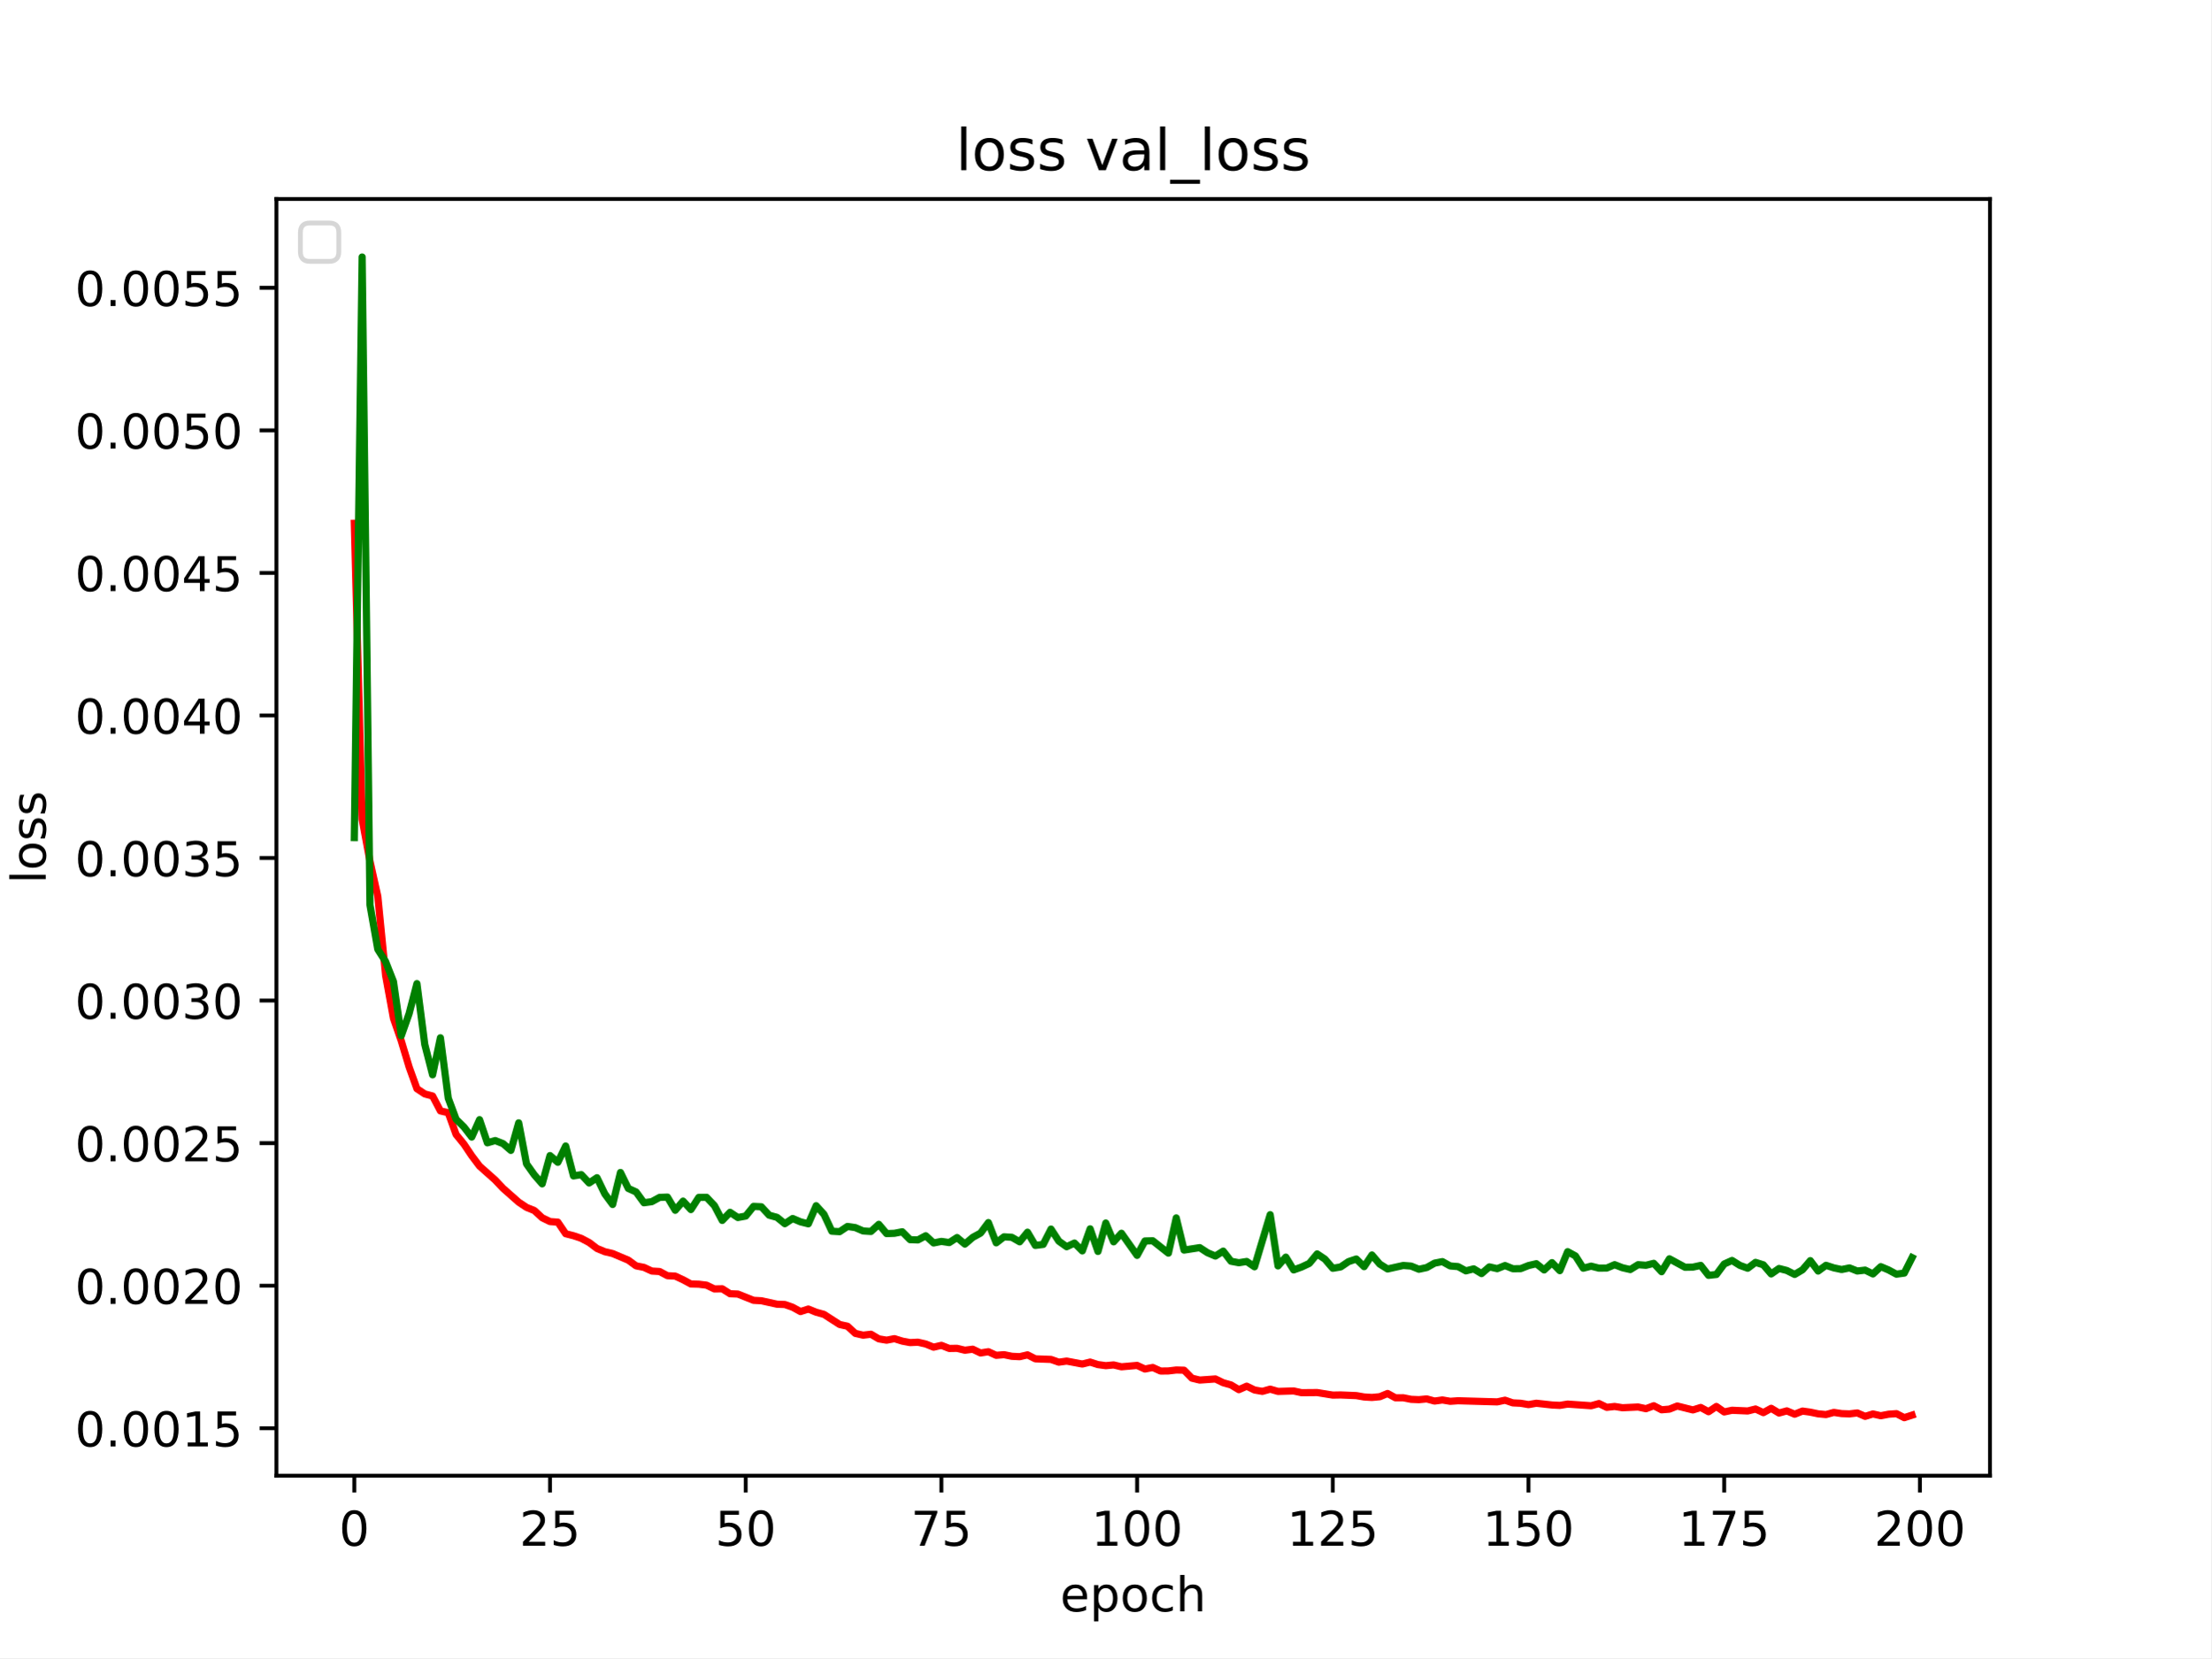
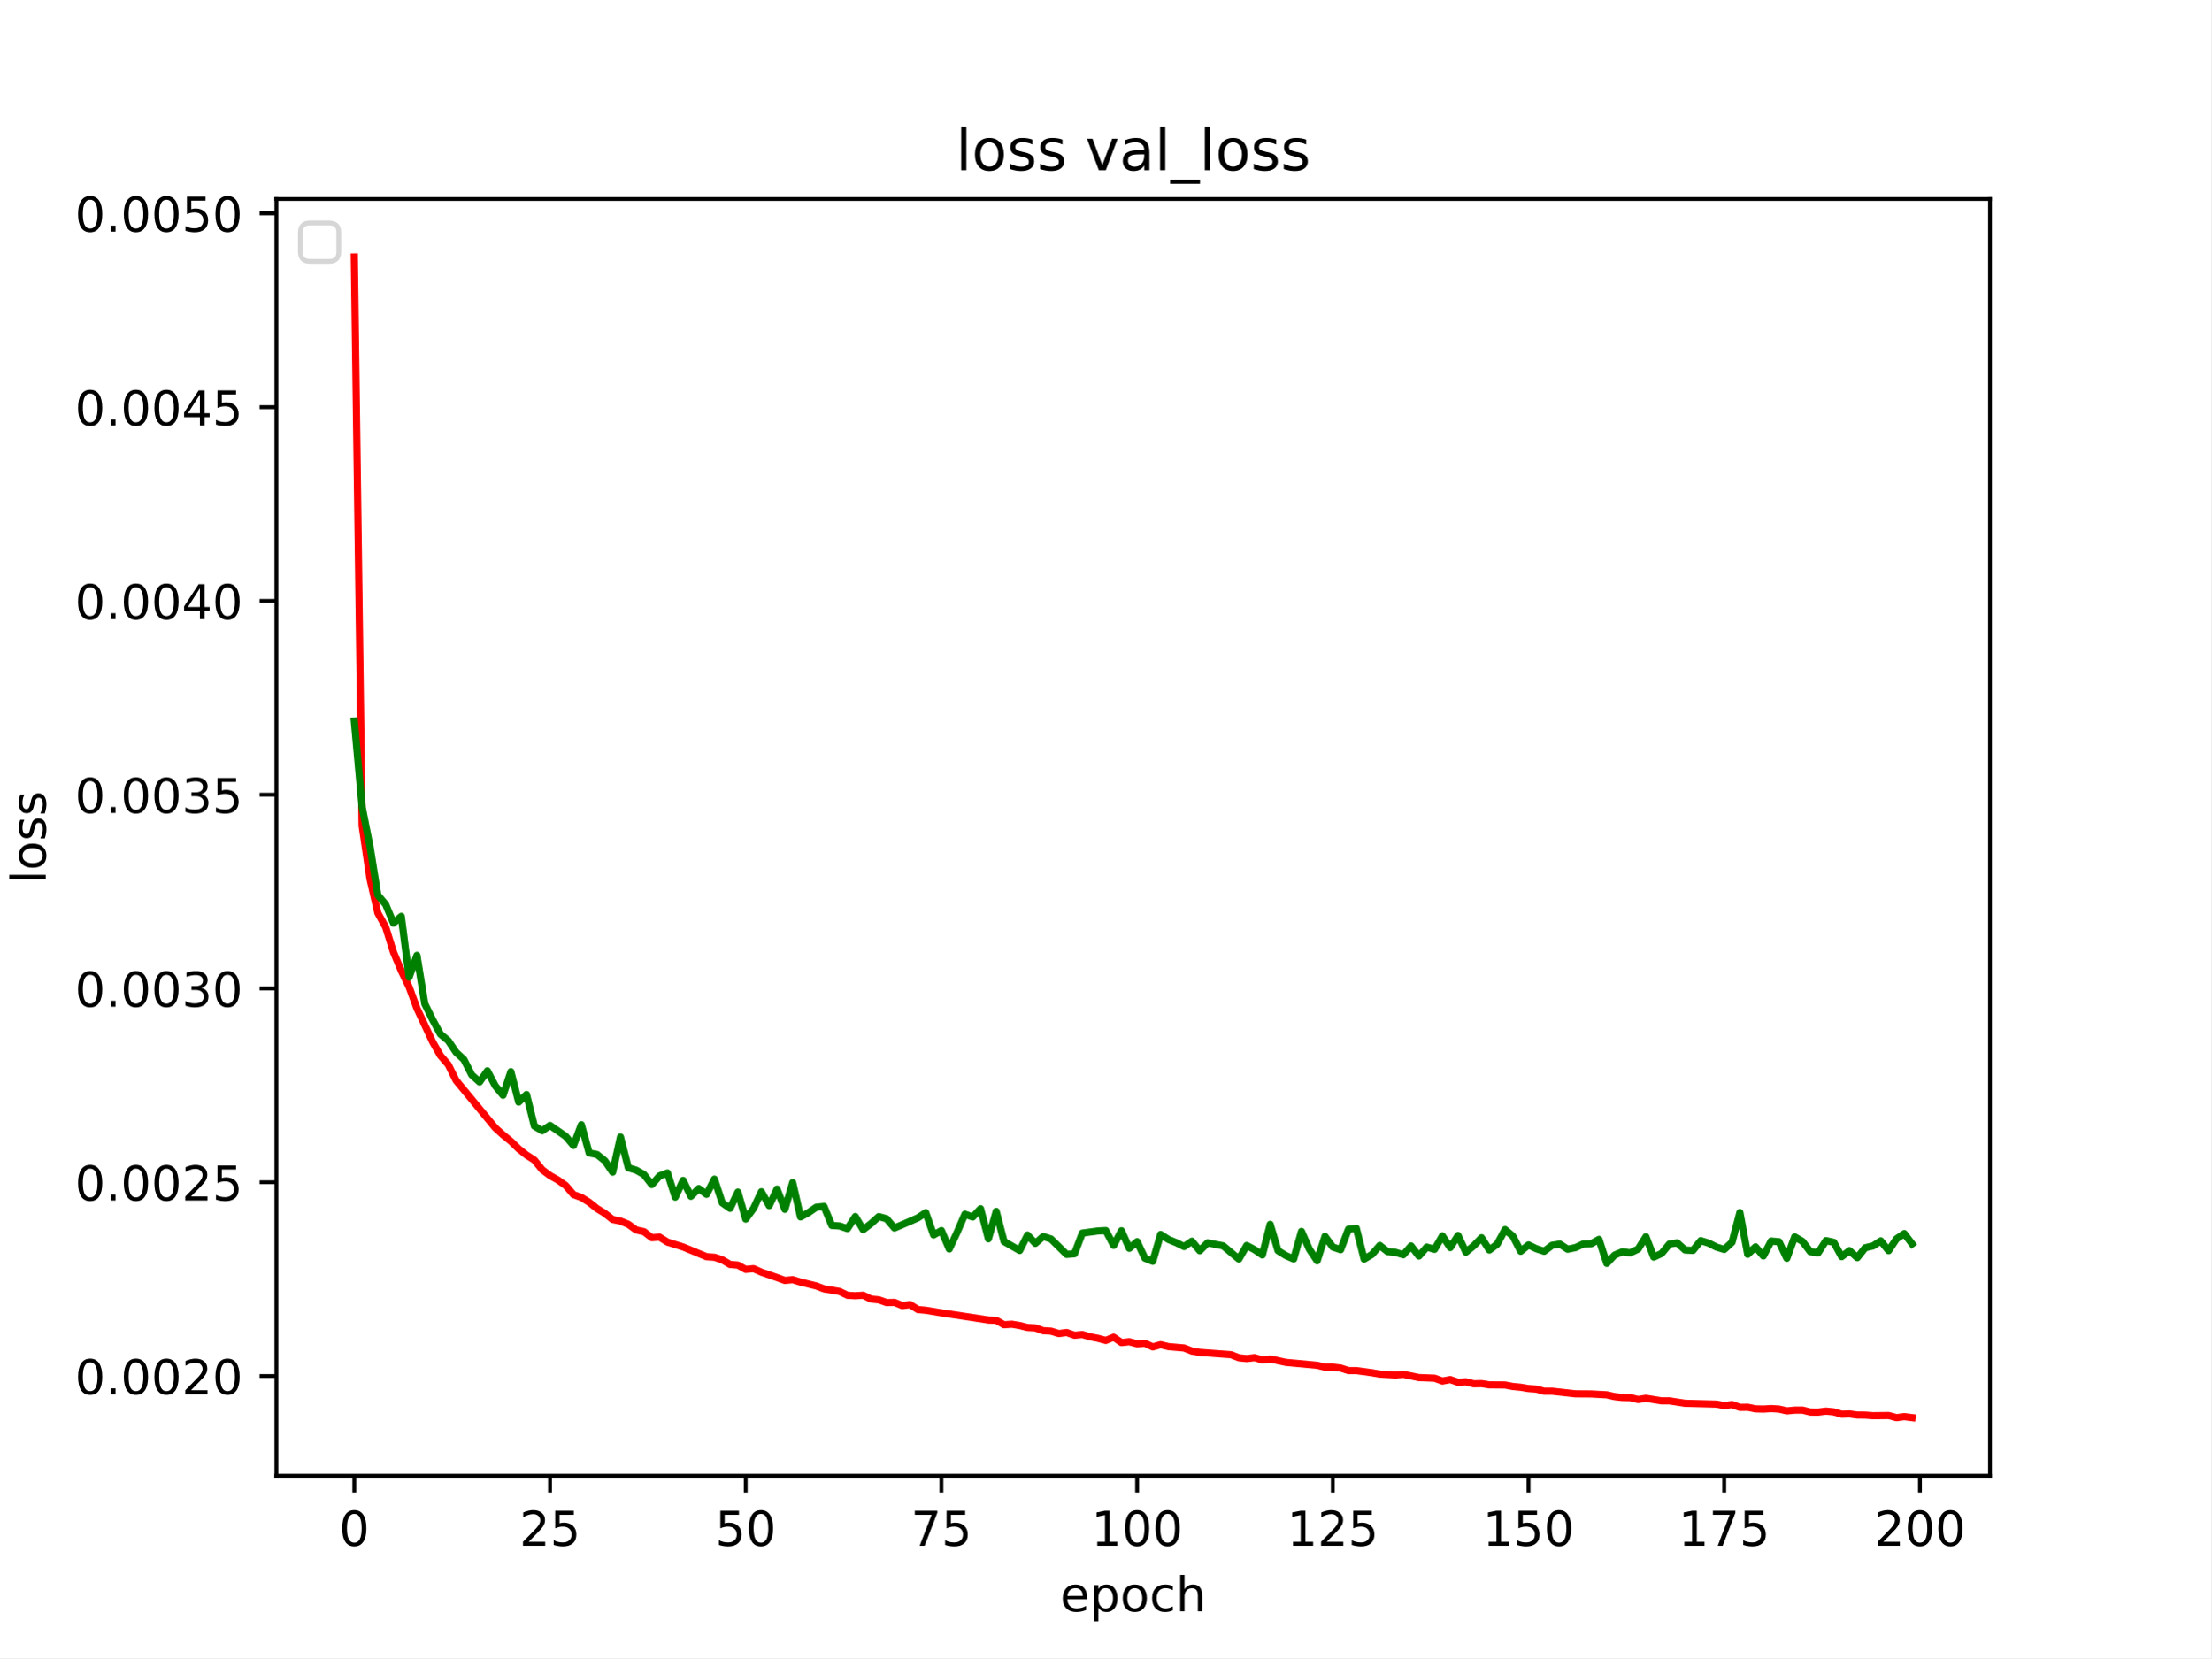
<svg xmlns="http://www.w3.org/2000/svg" xmlns:xlink="http://www.w3.org/1999/xlink" height="345.6pt" version="1.1" viewBox="0 0 460.8 345.6" width="460.8pt">
  <defs>
    <style type="text/css">*{stroke-linecap:butt;stroke-linejoin:round;}</style>
  </defs>
  <g id="figure_1">
    <g id="patch_1">
      <path d="M 0 345.6  L 460.8 345.6  L 460.8 0  L 0 0  z " style="fill:#ffffff;" />
    </g>
    <g id="axes_1">
      <g id="patch_2">
        <path d="M 57.6 307.584  L 414.72 307.584  L 414.72 41.472  L 57.6 41.472  z " style="fill:#ffffff;" />
      </g>
      <g id="matplotlib.axis_1">
        <g id="xtick_1">
          <g id="line2d_1">
            <defs>
-               <path d="M 0 0  L 0 3.5  " id="m542a4f304c" style="stroke:#000000;stroke-width:0.8;" />
+               <path d="M 0 0  L 0 3.5  " id="m8ca18e44b4" style="stroke:#000000;stroke-width:0.8;" />
            </defs>
            <g>
-               <use style="stroke:#000000;stroke-width:0.8;" x="73.833" xlink:href="#m542a4f304c" y="307.584" />
+               <use style="stroke:#000000;stroke-width:0.8;" x="73.833" xlink:href="#m8ca18e44b4" y="307.584" />
            </g>
          </g>
          <g id="text_1">
            <g transform="translate(70.65148 322.1824)scale(0.1 -0.1)">
              <defs>
                <path d="M 31.781 66.406  Q 24.172 66.406 20.328 58.906  Q 16.5 51.422 16.5 36.375  Q 16.5 21.391 20.328 13.891  Q 24.172 6.391 31.781 6.391  Q 39.453 6.391 43.281 13.891  Q 47.125 21.391 47.125 36.375  Q 47.125 51.422 43.281 58.906  Q 39.453 66.406 31.781 66.406  z M 31.781 74.219  Q 44.047 74.219 50.516 64.516  Q 56.984 54.828 56.984 36.375  Q 56.984 17.969 50.516 8.266  Q 44.047 -1.422 31.781 -1.422  Q 19.531 -1.422 13.062 8.266  Q 6.594 17.969 6.594 36.375  Q 6.594 54.828 13.062 64.516  Q 19.531 74.219 31.781 74.219  z " id="DejaVuSans-48" />
              </defs>
              <use xlink:href="#DejaVuSans-48" />
            </g>
          </g>
        </g>
        <g id="xtick_2">
          <g id="line2d_2">
            <g>
-               <use style="stroke:#000000;stroke-width:0.8;" x="114.618" xlink:href="#m542a4f304c" y="307.584" />
+               <use style="stroke:#000000;stroke-width:0.8;" x="114.618" xlink:href="#m8ca18e44b4" y="307.584" />
            </g>
          </g>
          <g id="text_2">
            <g transform="translate(108.256 322.1824)scale(0.1 -0.1)">
              <defs>
                <path d="M 19.188 8.297  L 53.609 8.297  L 53.609 0  L 7.328 0  L 7.328 8.297  Q 12.938 14.109 22.625 23.891  Q 32.328 33.688 34.812 36.531  Q 39.547 41.844 41.422 45.531  Q 43.312 49.219 43.312 52.781  Q 43.312 58.594 39.234 62.25  Q 35.156 65.922 28.609 65.922  Q 23.969 65.922 18.812 64.312  Q 13.672 62.703 7.812 59.422  L 7.812 69.391  Q 13.766 71.781 18.938 73  Q 24.125 74.219 28.422 74.219  Q 39.75 74.219 46.484 68.547  Q 53.219 62.891 53.219 53.422  Q 53.219 48.922 51.531 44.891  Q 49.859 40.875 45.406 35.406  Q 44.188 33.984 37.641 27.219  Q 31.109 20.453 19.188 8.297  z " id="DejaVuSans-50" />
                <path d="M 10.797 72.906  L 49.516 72.906  L 49.516 64.594  L 19.828 64.594  L 19.828 46.734  Q 21.969 47.469 24.109 47.828  Q 26.266 48.188 28.422 48.188  Q 40.625 48.188 47.75 41.5  Q 54.891 34.812 54.891 23.391  Q 54.891 11.625 47.562 5.094  Q 40.234 -1.422 26.906 -1.422  Q 22.312 -1.422 17.547 -0.641  Q 12.797 0.141 7.719 1.703  L 7.719 11.625  Q 12.109 9.234 16.797 8.062  Q 21.484 6.891 26.703 6.891  Q 35.156 6.891 40.078 11.328  Q 45.016 15.766 45.016 23.391  Q 45.016 31 40.078 35.438  Q 35.156 39.891 26.703 39.891  Q 22.75 39.891 18.812 39.016  Q 14.891 38.141 10.797 36.281  z " id="DejaVuSans-53" />
              </defs>
              <use xlink:href="#DejaVuSans-50" />
              <use x="63.623" xlink:href="#DejaVuSans-53" />
            </g>
          </g>
        </g>
        <g id="xtick_3">
          <g id="line2d_3">
            <g>
-               <use style="stroke:#000000;stroke-width:0.8;" x="155.404" xlink:href="#m542a4f304c" y="307.584" />
+               <use style="stroke:#000000;stroke-width:0.8;" x="155.404" xlink:href="#m8ca18e44b4" y="307.584" />
            </g>
          </g>
          <g id="text_3">
            <g transform="translate(149.0417 322.1824)scale(0.1 -0.1)">
              <use xlink:href="#DejaVuSans-53" />
              <use x="63.623" xlink:href="#DejaVuSans-48" />
            </g>
          </g>
        </g>
        <g id="xtick_4">
          <g id="line2d_4">
            <g>
-               <use style="stroke:#000000;stroke-width:0.8;" x="196.19" xlink:href="#m542a4f304c" y="307.584" />
+               <use style="stroke:#000000;stroke-width:0.8;" x="196.19" xlink:href="#m8ca18e44b4" y="307.584" />
            </g>
          </g>
          <g id="text_4">
            <g transform="translate(189.8275 322.1824)scale(0.1 -0.1)">
              <defs>
                <path d="M 8.203 72.906  L 55.078 72.906  L 55.078 68.703  L 28.609 0  L 18.312 0  L 43.219 64.594  L 8.203 64.594  z " id="DejaVuSans-55" />
              </defs>
              <use xlink:href="#DejaVuSans-55" />
              <use x="63.623" xlink:href="#DejaVuSans-53" />
            </g>
          </g>
        </g>
        <g id="xtick_5">
          <g id="line2d_5">
            <g>
-               <use style="stroke:#000000;stroke-width:0.8;" x="236.976" xlink:href="#m542a4f304c" y="307.584" />
+               <use style="stroke:#000000;stroke-width:0.8;" x="236.976" xlink:href="#m8ca18e44b4" y="307.584" />
            </g>
          </g>
          <g id="text_5">
            <g transform="translate(227.432 322.1824)scale(0.1 -0.1)">
              <defs>
                <path d="M 12.406 8.297  L 28.516 8.297  L 28.516 63.922  L 10.984 60.406  L 10.984 69.391  L 28.422 72.906  L 38.281 72.906  L 38.281 8.297  L 54.391 8.297  L 54.391 0  L 12.406 0  z " id="DejaVuSans-49" />
              </defs>
              <use xlink:href="#DejaVuSans-49" />
              <use x="63.623" xlink:href="#DejaVuSans-48" />
              <use x="127.246" xlink:href="#DejaVuSans-48" />
            </g>
          </g>
        </g>
        <g id="xtick_6">
          <g id="line2d_6">
            <g>
-               <use style="stroke:#000000;stroke-width:0.8;" x="277.761" xlink:href="#m542a4f304c" y="307.584" />
+               <use style="stroke:#000000;stroke-width:0.8;" x="277.761" xlink:href="#m8ca18e44b4" y="307.584" />
            </g>
          </g>
          <g id="text_6">
            <g transform="translate(268.2177 322.1824)scale(0.1 -0.1)">
              <use xlink:href="#DejaVuSans-49" />
              <use x="63.623" xlink:href="#DejaVuSans-50" />
              <use x="127.246" xlink:href="#DejaVuSans-53" />
            </g>
          </g>
        </g>
        <g id="xtick_7">
          <g id="line2d_7">
            <g>
-               <use style="stroke:#000000;stroke-width:0.8;" x="318.547" xlink:href="#m542a4f304c" y="307.584" />
+               <use style="stroke:#000000;stroke-width:0.8;" x="318.547" xlink:href="#m8ca18e44b4" y="307.584" />
            </g>
          </g>
          <g id="text_7">
            <g transform="translate(309.0035 322.1824)scale(0.1 -0.1)">
              <use xlink:href="#DejaVuSans-49" />
              <use x="63.623" xlink:href="#DejaVuSans-53" />
              <use x="127.246" xlink:href="#DejaVuSans-48" />
            </g>
          </g>
        </g>
        <g id="xtick_8">
          <g id="line2d_8">
            <g>
-               <use style="stroke:#000000;stroke-width:0.8;" x="359.333" xlink:href="#m542a4f304c" y="307.584" />
+               <use style="stroke:#000000;stroke-width:0.8;" x="359.333" xlink:href="#m8ca18e44b4" y="307.584" />
            </g>
          </g>
          <g id="text_8">
            <g transform="translate(349.7892 322.1824)scale(0.1 -0.1)">
              <use xlink:href="#DejaVuSans-49" />
              <use x="63.623" xlink:href="#DejaVuSans-55" />
              <use x="127.246" xlink:href="#DejaVuSans-53" />
            </g>
          </g>
        </g>
        <g id="xtick_9">
          <g id="line2d_9">
            <g>
-               <use style="stroke:#000000;stroke-width:0.8;" x="400.119" xlink:href="#m542a4f304c" y="307.584" />
+               <use style="stroke:#000000;stroke-width:0.8;" x="400.119" xlink:href="#m8ca18e44b4" y="307.584" />
            </g>
          </g>
          <g id="text_9">
            <g transform="translate(390.575 322.1824)scale(0.1 -0.1)">
              <use xlink:href="#DejaVuSans-50" />
              <use x="63.623" xlink:href="#DejaVuSans-48" />
              <use x="127.246" xlink:href="#DejaVuSans-48" />
            </g>
          </g>
        </g>
        <g id="text_10">
          <g transform="translate(220.9319 335.8606)scale(0.1 -0.1)">
            <defs>
              <path d="M 56.203 29.594  L 56.203 25.203  L 14.891 25.203  Q 15.484 15.922 20.484 11.062  Q 25.484 6.203 34.422 6.203  Q 39.594 6.203 44.453 7.469  Q 49.312 8.734 54.109 11.281  L 54.109 2.781  Q 49.266 0.734 44.188 -0.344  Q 39.109 -1.422 33.891 -1.422  Q 20.797 -1.422 13.156 6.188  Q 5.516 13.812 5.516 26.812  Q 5.516 40.234 12.766 48.109  Q 20.016 56 32.328 56  Q 43.359 56 49.781 48.891  Q 56.203 41.797 56.203 29.594  z M 47.219 32.234  Q 47.125 39.594 43.094 43.984  Q 39.062 48.391 32.422 48.391  Q 24.906 48.391 20.391 44.141  Q 15.875 39.891 15.188 32.172  z " id="DejaVuSans-101" />
              <path d="M 18.109 8.203  L 18.109 -20.797  L 9.078 -20.797  L 9.078 54.688  L 18.109 54.688  L 18.109 46.391  Q 20.953 51.266 25.266 53.625  Q 29.594 56 35.594 56  Q 45.562 56 51.781 48.094  Q 58.016 40.188 58.016 27.297  Q 58.016 14.406 51.781 6.484  Q 45.562 -1.422 35.594 -1.422  Q 29.594 -1.422 25.266 0.953  Q 20.953 3.328 18.109 8.203  z M 48.688 27.297  Q 48.688 37.203 44.609 42.844  Q 40.531 48.484 33.406 48.484  Q 26.266 48.484 22.188 42.844  Q 18.109 37.203 18.109 27.297  Q 18.109 17.391 22.188 11.75  Q 26.266 6.109 33.406 6.109  Q 40.531 6.109 44.609 11.75  Q 48.688 17.391 48.688 27.297  z " id="DejaVuSans-112" />
              <path d="M 30.609 48.391  Q 23.391 48.391 19.188 42.75  Q 14.984 37.109 14.984 27.297  Q 14.984 17.484 19.156 11.844  Q 23.344 6.203 30.609 6.203  Q 37.797 6.203 41.984 11.859  Q 46.188 17.531 46.188 27.297  Q 46.188 37.016 41.984 42.703  Q 37.797 48.391 30.609 48.391  z M 30.609 56  Q 42.328 56 49.016 48.375  Q 55.719 40.766 55.719 27.297  Q 55.719 13.875 49.016 6.219  Q 42.328 -1.422 30.609 -1.422  Q 18.844 -1.422 12.172 6.219  Q 5.516 13.875 5.516 27.297  Q 5.516 40.766 12.172 48.375  Q 18.844 56 30.609 56  z " id="DejaVuSans-111" />
              <path d="M 48.781 52.594  L 48.781 44.188  Q 44.969 46.297 41.141 47.344  Q 37.312 48.391 33.406 48.391  Q 24.656 48.391 19.812 42.844  Q 14.984 37.312 14.984 27.297  Q 14.984 17.281 19.812 11.734  Q 24.656 6.203 33.406 6.203  Q 37.312 6.203 41.141 7.25  Q 44.969 8.297 48.781 10.406  L 48.781 2.094  Q 45.016 0.344 40.984 -0.531  Q 36.969 -1.422 32.422 -1.422  Q 20.062 -1.422 12.781 6.344  Q 5.516 14.109 5.516 27.297  Q 5.516 40.672 12.859 48.328  Q 20.219 56 33.016 56  Q 37.156 56 41.109 55.141  Q 45.062 54.297 48.781 52.594  z " id="DejaVuSans-99" />
              <path d="M 54.891 33.016  L 54.891 0  L 45.906 0  L 45.906 32.719  Q 45.906 40.484 42.875 44.328  Q 39.844 48.188 33.797 48.188  Q 26.516 48.188 22.312 43.547  Q 18.109 38.922 18.109 30.906  L 18.109 0  L 9.078 0  L 9.078 75.984  L 18.109 75.984  L 18.109 46.188  Q 21.344 51.125 25.703 53.562  Q 30.078 56 35.797 56  Q 45.219 56 50.047 50.172  Q 54.891 44.344 54.891 33.016  z " id="DejaVuSans-104" />
            </defs>
            <use xlink:href="#DejaVuSans-101" />
            <use x="61.523" xlink:href="#DejaVuSans-112" />
            <use x="125" xlink:href="#DejaVuSans-111" />
            <use x="186.182" xlink:href="#DejaVuSans-99" />
            <use x="241.162" xlink:href="#DejaVuSans-104" />
          </g>
        </g>
      </g>
      <g id="matplotlib.axis_2">
        <g id="ytick_1">
          <g id="line2d_10">
            <defs>
-               <path d="M 0 0  L -3.5 0  " id="m597176108a" style="stroke:#000000;stroke-width:0.8;" />
+               <path d="M 0 0  L -3.5 0  " id="m100c28fc3c" style="stroke:#000000;stroke-width:0.8;" />
            </defs>
            <g>
-               <use style="stroke:#000000;stroke-width:0.8;" x="57.6" xlink:href="#m597176108a" y="297.692" />
+               <use style="stroke:#000000;stroke-width:0.8;" x="57.6" xlink:href="#m100c28fc3c" y="286.81" />
            </g>
          </g>
          <g id="text_11">
-             <g transform="translate(15.60938 301.4917)scale(0.1 -0.1)">
+             <g transform="translate(15.60938 290.6097)scale(0.1 -0.1)">
              <defs>
                <path d="M 10.688 12.406  L 21 12.406  L 21 0  L 10.688 0  z " id="DejaVuSans-46" />
              </defs>
              <use xlink:href="#DejaVuSans-48" />
              <use x="63.623" xlink:href="#DejaVuSans-46" />
              <use x="95.41" xlink:href="#DejaVuSans-48" />
              <use x="159.033" xlink:href="#DejaVuSans-48" />
-               <use x="222.656" xlink:href="#DejaVuSans-49" />
-               <use x="286.279" xlink:href="#DejaVuSans-53" />
+               <use x="222.656" xlink:href="#DejaVuSans-50" />
+               <use x="286.279" xlink:href="#DejaVuSans-48" />
            </g>
          </g>
        </g>
        <g id="ytick_2">
          <g id="line2d_11">
            <g>
-               <use style="stroke:#000000;stroke-width:0.8;" x="57.6" xlink:href="#m597176108a" y="267.978" />
+               <use style="stroke:#000000;stroke-width:0.8;" x="57.6" xlink:href="#m100c28fc3c" y="246.421" />
            </g>
          </g>
          <g id="text_12">
-             <g transform="translate(15.60938 271.7774)scale(0.1 -0.1)">
+             <g transform="translate(15.60938 250.2198)scale(0.1 -0.1)">
              <use xlink:href="#DejaVuSans-48" />
              <use x="63.623" xlink:href="#DejaVuSans-46" />
              <use x="95.41" xlink:href="#DejaVuSans-48" />
              <use x="159.033" xlink:href="#DejaVuSans-48" />
              <use x="222.656" xlink:href="#DejaVuSans-50" />
-               <use x="286.279" xlink:href="#DejaVuSans-48" />
+               <use x="286.279" xlink:href="#DejaVuSans-53" />
            </g>
          </g>
        </g>
        <g id="ytick_3">
          <g id="line2d_12">
            <g>
-               <use style="stroke:#000000;stroke-width:0.8;" x="57.6" xlink:href="#m597176108a" y="238.264" />
+               <use style="stroke:#000000;stroke-width:0.8;" x="57.6" xlink:href="#m100c28fc3c" y="206.031" />
            </g>
          </g>
          <g id="text_13">
-             <g transform="translate(15.60938 242.063)scale(0.1 -0.1)">
-               <use xlink:href="#DejaVuSans-48" />
-               <use x="63.623" xlink:href="#DejaVuSans-46" />
-               <use x="95.41" xlink:href="#DejaVuSans-48" />
-               <use x="159.033" xlink:href="#DejaVuSans-48" />
-               <use x="222.656" xlink:href="#DejaVuSans-50" />
-               <use x="286.279" xlink:href="#DejaVuSans-53" />
+             <g transform="translate(15.60938 209.8299)scale(0.1 -0.1)">
+               <defs>
+                 <path d="M 40.578 39.312  Q 47.656 37.797 51.625 33  Q 55.609 28.219 55.609 21.188  Q 55.609 10.406 48.188 4.484  Q 40.766 -1.422 27.094 -1.422  Q 22.516 -1.422 17.656 -0.516  Q 12.797 0.391 7.625 2.203  L 7.625 11.719  Q 11.719 9.328 16.594 8.109  Q 21.484 6.891 26.812 6.891  Q 36.078 6.891 40.938 10.547  Q 45.797 14.203 45.797 21.188  Q 45.797 27.641 41.281 31.266  Q 36.766 34.906 28.719 34.906  L 20.219 34.906  L 20.219 43.016  L 29.109 43.016  Q 36.375 43.016 40.234 45.922  Q 44.094 48.828 44.094 54.297  Q 44.094 59.906 40.109 62.906  Q 36.141 65.922 28.719 65.922  Q 24.656 65.922 20.016 65.031  Q 15.375 64.156 9.812 62.312  L 9.812 71.094  Q 15.438 72.656 20.344 73.438  Q 25.25 74.219 29.594 74.219  Q 40.828 74.219 47.359 69.109  Q 53.906 64.016 53.906 55.328  Q 53.906 49.266 50.438 45.094  Q 46.969 40.922 40.578 39.312  z " id="DejaVuSans-51" />
+               </defs>
+               <use xlink:href="#DejaVuSans-48" />
+               <use x="63.623" xlink:href="#DejaVuSans-46" />
+               <use x="95.41" xlink:href="#DejaVuSans-48" />
+               <use x="159.033" xlink:href="#DejaVuSans-48" />
+               <use x="222.656" xlink:href="#DejaVuSans-51" />
+               <use x="286.279" xlink:href="#DejaVuSans-48" />
            </g>
          </g>
        </g>
        <g id="ytick_4">
          <g id="line2d_13">
            <g>
-               <use style="stroke:#000000;stroke-width:0.8;" x="57.6" xlink:href="#m597176108a" y="208.549" />
+               <use style="stroke:#000000;stroke-width:0.8;" x="57.6" xlink:href="#m100c28fc3c" y="165.641" />
            </g>
          </g>
          <g id="text_14">
-             <g transform="translate(15.60938 212.3487)scale(0.1 -0.1)">
-               <defs>
-                 <path d="M 40.578 39.312  Q 47.656 37.797 51.625 33  Q 55.609 28.219 55.609 21.188  Q 55.609 10.406 48.188 4.484  Q 40.766 -1.422 27.094 -1.422  Q 22.516 -1.422 17.656 -0.516  Q 12.797 0.391 7.625 2.203  L 7.625 11.719  Q 11.719 9.328 16.594 8.109  Q 21.484 6.891 26.812 6.891  Q 36.078 6.891 40.938 10.547  Q 45.797 14.203 45.797 21.188  Q 45.797 27.641 41.281 31.266  Q 36.766 34.906 28.719 34.906  L 20.219 34.906  L 20.219 43.016  L 29.109 43.016  Q 36.375 43.016 40.234 45.922  Q 44.094 48.828 44.094 54.297  Q 44.094 59.906 40.109 62.906  Q 36.141 65.922 28.719 65.922  Q 24.656 65.922 20.016 65.031  Q 15.375 64.156 9.812 62.312  L 9.812 71.094  Q 15.438 72.656 20.344 73.438  Q 25.25 74.219 29.594 74.219  Q 40.828 74.219 47.359 69.109  Q 53.906 64.016 53.906 55.328  Q 53.906 49.266 50.438 45.094  Q 46.969 40.922 40.578 39.312  z " id="DejaVuSans-51" />
-               </defs>
+             <g transform="translate(15.60938 169.44)scale(0.1 -0.1)">
              <use xlink:href="#DejaVuSans-48" />
              <use x="63.623" xlink:href="#DejaVuSans-46" />
              <use x="95.41" xlink:href="#DejaVuSans-48" />
              <use x="159.033" xlink:href="#DejaVuSans-48" />
              <use x="222.656" xlink:href="#DejaVuSans-51" />
-               <use x="286.279" xlink:href="#DejaVuSans-48" />
+               <use x="286.279" xlink:href="#DejaVuSans-53" />
            </g>
          </g>
        </g>
        <g id="ytick_5">
          <g id="line2d_14">
            <g>
-               <use style="stroke:#000000;stroke-width:0.8;" x="57.6" xlink:href="#m597176108a" y="178.835" />
+               <use style="stroke:#000000;stroke-width:0.8;" x="57.6" xlink:href="#m100c28fc3c" y="125.251" />
            </g>
          </g>
          <g id="text_15">
-             <g transform="translate(15.60938 182.6344)scale(0.1 -0.1)">
-               <use xlink:href="#DejaVuSans-48" />
-               <use x="63.623" xlink:href="#DejaVuSans-46" />
-               <use x="95.41" xlink:href="#DejaVuSans-48" />
-               <use x="159.033" xlink:href="#DejaVuSans-48" />
-               <use x="222.656" xlink:href="#DejaVuSans-51" />
-               <use x="286.279" xlink:href="#DejaVuSans-53" />
+             <g transform="translate(15.60938 129.0501)scale(0.1 -0.1)">
+               <defs>
+                 <path d="M 37.797 64.312  L 12.891 25.391  L 37.797 25.391  z M 35.203 72.906  L 47.609 72.906  L 47.609 25.391  L 58.016 25.391  L 58.016 17.188  L 47.609 17.188  L 47.609 0  L 37.797 0  L 37.797 17.188  L 4.891 17.188  L 4.891 26.703  z " id="DejaVuSans-52" />
+               </defs>
+               <use xlink:href="#DejaVuSans-48" />
+               <use x="63.623" xlink:href="#DejaVuSans-46" />
+               <use x="95.41" xlink:href="#DejaVuSans-48" />
+               <use x="159.033" xlink:href="#DejaVuSans-48" />
+               <use x="222.656" xlink:href="#DejaVuSans-52" />
+               <use x="286.279" xlink:href="#DejaVuSans-48" />
            </g>
          </g>
        </g>
        <g id="ytick_6">
          <g id="line2d_15">
            <g>
-               <use style="stroke:#000000;stroke-width:0.8;" x="57.6" xlink:href="#m597176108a" y="149.121" />
+               <use style="stroke:#000000;stroke-width:0.8;" x="57.6" xlink:href="#m100c28fc3c" y="84.861" />
            </g>
          </g>
          <g id="text_16">
-             <g transform="translate(15.60938 152.9201)scale(0.1 -0.1)">
-               <defs>
-                 <path d="M 37.797 64.312  L 12.891 25.391  L 37.797 25.391  z M 35.203 72.906  L 47.609 72.906  L 47.609 25.391  L 58.016 25.391  L 58.016 17.188  L 47.609 17.188  L 47.609 0  L 37.797 0  L 37.797 17.188  L 4.891 17.188  L 4.891 26.703  z " id="DejaVuSans-52" />
-               </defs>
+             <g transform="translate(15.60938 88.66027)scale(0.1 -0.1)">
              <use xlink:href="#DejaVuSans-48" />
              <use x="63.623" xlink:href="#DejaVuSans-46" />
              <use x="95.41" xlink:href="#DejaVuSans-48" />
              <use x="159.033" xlink:href="#DejaVuSans-48" />
              <use x="222.656" xlink:href="#DejaVuSans-52" />
-               <use x="286.279" xlink:href="#DejaVuSans-48" />
+               <use x="286.279" xlink:href="#DejaVuSans-53" />
            </g>
          </g>
        </g>
        <g id="ytick_7">
          <g id="line2d_16">
            <g>
-               <use style="stroke:#000000;stroke-width:0.8;" x="57.6" xlink:href="#m597176108a" y="119.407" />
+               <use style="stroke:#000000;stroke-width:0.8;" x="57.6" xlink:href="#m100c28fc3c" y="44.471" />
            </g>
          </g>
          <g id="text_17">
-             <g transform="translate(15.60938 123.2057)scale(0.1 -0.1)">
-               <use xlink:href="#DejaVuSans-48" />
-               <use x="63.623" xlink:href="#DejaVuSans-46" />
-               <use x="95.41" xlink:href="#DejaVuSans-48" />
-               <use x="159.033" xlink:href="#DejaVuSans-48" />
-               <use x="222.656" xlink:href="#DejaVuSans-52" />
-               <use x="286.279" xlink:href="#DejaVuSans-53" />
-             </g>
-           </g>
-         </g>
-         <g id="ytick_8">
-           <g id="line2d_17">
-             <g>
-               <use style="stroke:#000000;stroke-width:0.8;" x="57.6" xlink:href="#m597176108a" y="89.692" />
-             </g>
-           </g>
-           <g id="text_18">
-             <g transform="translate(15.60938 93.4914)scale(0.1 -0.1)">
+             <g transform="translate(15.60938 48.27038)scale(0.1 -0.1)">
              <use xlink:href="#DejaVuSans-48" />
              <use x="63.623" xlink:href="#DejaVuSans-46" />
              <use x="95.41" xlink:href="#DejaVuSans-48" />
              <use x="159.033" xlink:href="#DejaVuSans-48" />
              <use x="222.656" xlink:href="#DejaVuSans-53" />
              <use x="286.279" xlink:href="#DejaVuSans-48" />
            </g>
          </g>
        </g>
-         <g id="ytick_9">
-           <g id="line2d_18">
-             <g>
-               <use style="stroke:#000000;stroke-width:0.8;" x="57.6" xlink:href="#m597176108a" y="59.978" />
-             </g>
-           </g>
-           <g id="text_19">
-             <g transform="translate(15.60938 63.77708)scale(0.1 -0.1)">
-               <use xlink:href="#DejaVuSans-48" />
-               <use x="63.623" xlink:href="#DejaVuSans-46" />
-               <use x="95.41" xlink:href="#DejaVuSans-48" />
-               <use x="159.033" xlink:href="#DejaVuSans-48" />
-               <use x="222.656" xlink:href="#DejaVuSans-53" />
-               <use x="286.279" xlink:href="#DejaVuSans-53" />
-             </g>
-           </g>
-         </g>
-         <g id="text_20">
+         <g id="text_18">
          <g transform="translate(9.529687 184.1858)rotate(-90)scale(0.1 -0.1)">
            <defs>
              <path d="M 9.422 75.984  L 18.406 75.984  L 18.406 0  L 9.422 0  z " id="DejaVuSans-108" />
              <path d="M 44.281 53.078  L 44.281 44.578  Q 40.484 46.531 36.375 47.5  Q 32.281 48.484 27.875 48.484  Q 21.188 48.484 17.844 46.438  Q 14.5 44.391 14.5 40.281  Q 14.5 37.156 16.891 35.375  Q 19.281 33.594 26.516 31.984  L 29.594 31.297  Q 39.156 29.25 43.188 25.516  Q 47.219 21.781 47.219 15.094  Q 47.219 7.469 41.188 3.016  Q 35.156 -1.422 24.609 -1.422  Q 20.219 -1.422 15.453 -0.562  Q 10.688 0.297 5.422 2  L 5.422 11.281  Q 10.406 8.688 15.234 7.391  Q 20.062 6.109 24.812 6.109  Q 31.156 6.109 34.562 8.281  Q 37.984 10.453 37.984 14.406  Q 37.984 18.062 35.516 20.016  Q 33.062 21.969 24.703 23.781  L 21.578 24.516  Q 13.234 26.266 9.516 29.906  Q 5.812 33.547 5.812 39.891  Q 5.812 47.609 11.281 51.797  Q 16.75 56 26.812 56  Q 31.781 56 36.172 55.266  Q 40.578 54.547 44.281 53.078  z " id="DejaVuSans-115" />
            </defs>
            <use xlink:href="#DejaVuSans-108" />
            <use x="27.783" xlink:href="#DejaVuSans-111" />
            <use x="88.965" xlink:href="#DejaVuSans-115" />
            <use x="141.064" xlink:href="#DejaVuSans-115" />
          </g>
        </g>
      </g>
-       <g id="line2d_19">
-         <path clip-path="url(#p381b8b056c)" d="M 73.833 109.067  L 75.464 170.775  L 77.096 179.524  L 78.727 186.818  L 80.358 203.331  L 81.99 212.257  L 83.621 216.965  L 85.253 222.392  L 86.884 226.922  L 88.516 228.009  L 90.147 228.442  L 91.778 231.549  L 93.41 231.929  L 95.041 236.461  L 96.673 238.46  L 98.304 240.894  L 99.936 243.057  L 103.198 245.959  L 104.83 247.685  L 108.093 250.571  L 109.724 251.66  L 111.356 252.316  L 112.987 253.822  L 114.618 254.621  L 116.25 254.738  L 117.881 257.149  L 119.513 257.567  L 121.144 258.123  L 122.776 258.985  L 124.407 260.219  L 126.038 260.898  L 127.67 261.282  L 130.933 262.66  L 132.564 263.848  L 134.196 264.17  L 135.827 264.928  L 137.458 265.023  L 139.09 265.902  L 140.721 265.989  L 142.353 266.745  L 143.984 267.631  L 145.616 267.673  L 147.247 267.873  L 148.879 268.66  L 150.51 268.629  L 152.141 269.661  L 153.773 269.724  L 157.036 271.033  L 158.667 271.121  L 161.93 271.843  L 163.561 271.906  L 165.193 272.482  L 166.824 273.374  L 168.456 272.847  L 170.087 273.513  L 171.719 273.964  L 174.981 276.07  L 176.613 276.426  L 178.244 277.919  L 179.876 278.301  L 181.507 278.102  L 183.139 279.065  L 184.77 279.34  L 186.401 279.022  L 188.033 279.533  L 189.664 279.842  L 191.296 279.763  L 192.927 280.137  L 194.559 280.799  L 196.19 280.415  L 197.821 281.063  L 199.453 281.034  L 201.084 281.437  L 202.716 281.222  L 204.347 282.009  L 205.979 281.745  L 207.61 282.494  L 209.241 282.361  L 210.873 282.697  L 212.504 282.779  L 214.136 282.395  L 215.767 283.229  L 219.03 283.353  L 220.661 283.926  L 222.293 283.696  L 225.556 284.311  L 227.187 283.904  L 228.819 284.427  L 230.45 284.651  L 232.081 284.498  L 233.713 284.891  L 236.976 284.599  L 238.607 285.356  L 240.239 285.029  L 241.87 285.773  L 243.501 285.751  L 245.133 285.554  L 246.764 285.599  L 248.396 287.255  L 250.027 287.653  L 253.29 287.419  L 254.921 288.211  L 256.553 288.672  L 258.184 289.656  L 259.816 288.924  L 261.447 289.723  L 263.079 290.014  L 264.71 289.548  L 266.341 290.022  L 269.604 289.926  L 271.236 290.284  L 274.499 290.256  L 277.761 290.788  L 279.393 290.757  L 282.656 290.892  L 284.287 291.18  L 285.919 291.278  L 287.55 291.126  L 289.181 290.45  L 290.813 291.349  L 292.444 291.342  L 294.076 291.671  L 295.707 291.739  L 297.339 291.585  L 298.97 292.029  L 300.601 291.801  L 302.233 292.077  L 303.864 291.964  L 312.021 292.199  L 313.653 291.85  L 315.284 292.409  L 316.916 292.487  L 318.547 292.77  L 320.179 292.484  L 323.441 292.851  L 325.073 292.934  L 326.704 292.663  L 331.599 293.007  L 333.23 292.55  L 334.862 293.341  L 336.493 293.154  L 338.124 293.42  L 341.387 293.269  L 343.019 293.622  L 344.65 293.004  L 346.282 293.847  L 347.913 293.709  L 349.544 293.061  L 352.807 293.876  L 354.439 293.364  L 356.07 294.251  L 357.702 293.156  L 359.333 294.3  L 360.964 293.948  L 364.227 294.096  L 365.859 293.684  L 367.49 294.444  L 369.122 293.538  L 370.753 294.527  L 372.384 294.074  L 374.016 294.771  L 375.647 294.116  L 377.279 294.346  L 378.91 294.692  L 380.542 294.846  L 382.173 294.393  L 383.804 294.645  L 385.436 294.703  L 387.067 294.508  L 388.699 295.215  L 390.33 294.717  L 391.962 295.088  L 393.593 294.772  L 395.224 294.654  L 396.856 295.488  L 398.487 294.96  L 398.487 294.96  " style="fill:none;stroke:#ff0000;stroke-linecap:square;stroke-width:1.5;" />
-       </g>
-       <g id="line2d_20">
-         <path clip-path="url(#p381b8b056c)" d="M 73.833 174.584  L 75.464 53.568  L 77.096 188.628  L 78.727 197.865  L 80.358 200.439  L 81.99 204.587  L 83.621 215.882  L 85.253 211.269  L 86.884 205.023  L 88.516 217.688  L 90.147 224.028  L 91.778 216.313  L 93.41 228.888  L 95.041 233.287  L 96.673 234.894  L 98.304 237.001  L 99.936 233.381  L 101.567 238.203  L 103.198 237.731  L 104.83 238.367  L 106.461 239.777  L 108.093 234.04  L 109.724 242.594  L 111.356 244.886  L 112.987 246.753  L 114.618 240.864  L 116.25 242.265  L 117.881 238.869  L 119.513 245.103  L 121.144 244.836  L 122.776 246.575  L 124.407 245.475  L 126.038 248.842  L 127.67 251.054  L 129.301 244.387  L 130.933 247.708  L 132.564 248.449  L 134.196 250.694  L 135.827 250.47  L 137.458 249.581  L 139.09 249.516  L 140.721 252.259  L 142.353 250.354  L 143.984 252.112  L 145.616 249.586  L 147.247 249.563  L 148.879 251.282  L 150.51 254.379  L 152.141 252.691  L 153.773 253.77  L 155.404 253.467  L 157.036 251.457  L 158.667 251.534  L 160.299 253.292  L 161.93 253.736  L 163.561 255.062  L 165.193 253.977  L 166.824 254.675  L 168.456 255.086  L 170.087 251.312  L 171.719 253.109  L 173.35 256.625  L 174.981 256.721  L 176.613 255.632  L 178.244 255.873  L 179.876 256.576  L 181.507 256.681  L 183.139 255.19  L 184.77 257.12  L 186.401 257.06  L 188.033 256.741  L 189.664 258.387  L 191.296 258.441  L 192.927 257.575  L 194.559 259.076  L 196.19 258.747  L 197.821 258.996  L 199.453 257.947  L 201.084 259.312  L 202.716 257.914  L 204.347 257.022  L 205.979 254.827  L 207.61 259.05  L 209.241 257.795  L 210.873 257.906  L 212.504 258.834  L 214.136 256.832  L 215.767 259.593  L 217.399 259.381  L 219.03 256.184  L 220.661 258.697  L 222.293 259.862  L 223.924 259.095  L 225.556 260.728  L 227.187 256.135  L 228.819 260.845  L 230.45 254.922  L 232.081 258.837  L 233.713 257.049  L 236.976 261.661  L 238.607 258.663  L 240.239 258.621  L 243.501 261.199  L 245.133 253.856  L 246.764 260.559  L 250.027 260.046  L 251.659 261.115  L 253.29 261.805  L 254.921 260.777  L 256.553 262.89  L 258.184 263.197  L 259.816 262.931  L 261.447 264.043  L 264.71 253.183  L 266.341 263.859  L 267.973 262.028  L 269.604 264.694  L 271.236 264.102  L 272.867 263.336  L 274.499 261.36  L 276.13 262.456  L 277.761 264.358  L 279.393 264.077  L 281.024 262.971  L 282.656 262.422  L 284.287 264.016  L 285.919 261.58  L 287.55 263.481  L 289.181 264.502  L 292.444 263.768  L 294.076 263.894  L 295.707 264.56  L 297.339 264.203  L 298.97 263.282  L 300.601 262.963  L 302.233 263.87  L 303.864 264.005  L 305.496 264.89  L 307.127 264.474  L 308.759 265.457  L 310.39 264.062  L 312.021 264.439  L 313.653 263.782  L 315.284 264.45  L 316.916 264.436  L 318.547 263.784  L 320.179 263.401  L 321.81 264.7  L 323.441 263.175  L 325.073 264.845  L 326.704 260.893  L 328.336 261.778  L 329.967 264.34  L 331.599 263.911  L 333.23 264.333  L 334.862 264.309  L 336.493 263.602  L 338.124 264.245  L 339.756 264.62  L 341.387 263.604  L 343.019 263.732  L 344.65 263.32  L 346.282 265.065  L 347.913 262.378  L 351.176 264.145  L 352.807 264.114  L 354.439 263.754  L 356.07 265.83  L 357.702 265.647  L 359.333 263.456  L 360.964 262.725  L 362.596 263.747  L 364.227 264.349  L 365.859 263.122  L 367.49 263.634  L 369.122 265.532  L 370.753 264.399  L 372.384 264.813  L 374.016 265.637  L 375.647 264.666  L 377.279 262.762  L 378.91 264.93  L 380.542 263.736  L 382.173 264.268  L 383.804 264.617  L 385.436 264.278  L 387.067 264.921  L 388.699 264.734  L 390.33 265.533  L 391.962 264.018  L 393.593 264.707  L 395.224 265.582  L 396.856 265.355  L 398.487 262.137  L 398.487 262.137  " style="fill:none;stroke:#008000;stroke-linecap:square;stroke-width:1.5;" />
+       <g id="line2d_17">
+         <path clip-path="url(#pd12ed9fb2b)" d="M 73.833 53.568  L 75.464 172.11  L 77.096 183.18  L 78.727 190.284  L 80.358 193.23  L 81.99 198.458  L 83.621 202.336  L 85.253 205.728  L 86.884 210.185  L 90.147 217.151  L 91.778 220.014  L 93.41 221.906  L 95.041 225.201  L 103.198 235.07  L 104.83 236.548  L 106.461 237.876  L 108.093 239.459  L 109.724 240.751  L 111.356 241.798  L 112.987 243.81  L 114.618 245.023  L 116.25 245.946  L 117.881 247.096  L 119.513 249.001  L 121.144 249.586  L 122.776 250.605  L 124.407 251.905  L 126.038 252.906  L 127.67 254.187  L 129.301 254.516  L 130.933 255.176  L 132.564 256.369  L 134.196 256.722  L 135.827 257.981  L 137.458 257.866  L 139.09 258.897  L 142.353 259.913  L 147.247 261.941  L 148.879 262.051  L 150.51 262.589  L 152.141 263.551  L 153.773 263.682  L 155.404 264.59  L 157.036 264.432  L 158.667 265.161  L 161.93 266.288  L 163.561 266.885  L 165.193 266.728  L 166.824 267.233  L 170.087 268.026  L 171.719 268.644  L 174.981 269.192  L 176.613 269.983  L 178.244 270.077  L 179.876 269.971  L 181.507 270.772  L 183.139 270.927  L 184.77 271.503  L 186.401 271.462  L 188.033 272.131  L 189.664 271.926  L 191.296 272.959  L 192.927 273.102  L 196.19 273.644  L 202.716 274.63  L 205.979 275.134  L 207.61 275.198  L 209.241 276.117  L 210.873 276.008  L 212.504 276.287  L 214.136 276.692  L 215.767 276.781  L 217.399 277.359  L 219.03 277.457  L 220.661 277.956  L 222.293 277.741  L 223.924 278.311  L 225.556 278.158  L 227.187 278.641  L 228.819 278.954  L 230.45 279.391  L 232.081 278.718  L 233.713 279.838  L 235.344 279.662  L 236.976 280.102  L 238.607 279.984  L 240.239 280.744  L 241.87 280.283  L 243.501 280.681  L 246.764 280.97  L 248.396 281.61  L 250.027 281.885  L 256.553 282.365  L 258.184 283.005  L 259.816 283.176  L 261.447 282.977  L 263.079 283.461  L 264.71 283.257  L 267.973 283.965  L 274.499 284.574  L 276.13 284.97  L 277.761 284.963  L 279.393 285.154  L 281.024 285.677  L 282.656 285.681  L 285.919 286.127  L 287.55 286.408  L 290.813 286.596  L 292.444 286.462  L 295.707 287.137  L 298.97 287.265  L 300.601 287.858  L 302.233 287.554  L 303.864 288.12  L 305.496 288.016  L 307.127 288.429  L 308.759 288.395  L 310.39 288.653  L 313.653 288.684  L 315.284 288.993  L 316.916 289.15  L 318.547 289.426  L 320.179 289.537  L 321.81 289.99  L 323.441 289.98  L 328.336 290.524  L 331.599 290.549  L 334.862 290.734  L 336.493 291.102  L 338.124 291.289  L 339.756 291.314  L 341.387 291.715  L 343.019 291.458  L 346.282 291.99  L 347.913 291.989  L 351.176 292.495  L 357.702 292.668  L 359.333 292.975  L 360.964 292.757  L 362.596 293.351  L 364.227 293.324  L 365.859 293.659  L 367.49 293.703  L 369.122 293.601  L 370.753 293.704  L 372.384 294.08  L 374.016 293.923  L 375.647 293.912  L 377.279 294.323  L 378.91 294.338  L 380.542 294.127  L 382.173 294.289  L 383.804 294.775  L 385.436 294.72  L 387.067 294.948  L 388.699 294.959  L 390.33 295.083  L 393.593 295.044  L 395.224 295.488  L 396.856 295.277  L 398.487 295.485  L 398.487 295.485  " style="fill:none;stroke:#ff0000;stroke-linecap:square;stroke-width:1.5;" />
+       </g>
+       <g id="line2d_18">
+         <path clip-path="url(#pd12ed9fb2b)" d="M 73.833 150.303  L 75.464 168.241  L 77.096 176.405  L 78.727 186.563  L 80.358 188.498  L 81.99 192.399  L 83.621 190.999  L 85.253 203.66  L 86.884 199.129  L 88.516 209.219  L 90.147 212.533  L 91.778 215.543  L 93.41 216.908  L 95.041 219.335  L 96.673 220.842  L 98.304 224.046  L 99.936 225.522  L 101.567 223.2  L 103.198 226.308  L 104.83 228.285  L 106.461 223.385  L 108.093 229.712  L 109.724 228.137  L 111.356 234.71  L 112.987 235.686  L 114.618 234.58  L 117.881 236.84  L 119.513 238.756  L 121.144 234.427  L 122.776 240.322  L 124.407 240.629  L 126.038 241.933  L 127.67 244.319  L 129.301 236.995  L 130.933 243.408  L 132.564 243.896  L 134.196 244.809  L 135.827 246.909  L 137.458 245.095  L 139.09 244.485  L 140.721 249.527  L 142.353 246.034  L 143.984 249.347  L 145.616 247.738  L 147.247 248.94  L 148.879 245.768  L 150.51 250.713  L 152.141 251.862  L 153.773 248.479  L 155.404 254.096  L 157.036 251.869  L 158.667 248.402  L 160.299 251.301  L 161.93 247.843  L 163.561 252.065  L 165.193 246.482  L 166.824 253.645  L 168.456 252.777  L 170.087 251.642  L 171.719 251.469  L 173.35 255.427  L 174.981 255.536  L 176.613 256.084  L 178.244 253.565  L 179.876 256.302  L 181.507 255.05  L 183.139 253.584  L 184.77 254.03  L 186.401 255.959  L 189.664 254.562  L 191.296 253.836  L 192.927 252.756  L 194.559 257.408  L 196.19 256.493  L 197.821 260.336  L 199.453 256.87  L 201.084 253.083  L 202.716 253.665  L 204.347 251.943  L 205.979 258.209  L 207.61 252.494  L 209.241 258.772  L 212.504 260.646  L 214.136 257.421  L 215.767 259.165  L 217.399 257.734  L 219.03 258.246  L 222.293 261.466  L 223.924 261.327  L 225.556 257.019  L 228.819 256.582  L 230.45 256.492  L 232.081 259.59  L 233.713 256.528  L 235.344 260.185  L 236.976 258.81  L 238.607 262.257  L 240.239 262.901  L 241.87 257.303  L 243.501 258.349  L 245.133 259.017  L 246.764 259.826  L 248.396 258.712  L 250.027 260.698  L 251.659 259.053  L 254.921 259.683  L 258.184 262.431  L 259.816 259.602  L 261.447 260.471  L 263.079 261.582  L 264.71 255.193  L 266.341 260.682  L 267.973 261.695  L 269.604 262.417  L 271.236 256.673  L 272.867 260.365  L 274.499 262.799  L 276.13 257.696  L 277.761 259.925  L 279.393 260.48  L 281.024 256.205  L 282.656 256.021  L 284.287 262.443  L 285.919 261.47  L 287.55 259.597  L 289.181 260.889  L 290.813 261.029  L 292.444 261.537  L 294.076 259.704  L 295.707 261.804  L 297.339 259.939  L 298.97 260.4  L 300.601 257.594  L 302.233 260.032  L 303.864 257.518  L 305.496 260.999  L 307.127 259.661  L 308.759 257.986  L 310.39 260.548  L 312.021 259.324  L 313.653 256.287  L 315.284 257.648  L 316.916 260.806  L 318.547 259.486  L 320.179 260.28  L 321.81 260.81  L 323.441 259.567  L 325.073 259.31  L 326.704 260.379  L 328.336 260.044  L 329.967 259.284  L 331.599 259.245  L 333.23 258.331  L 334.862 263.326  L 336.493 261.594  L 338.124 260.915  L 339.756 261.132  L 341.387 260.35  L 343.019 257.772  L 344.65 262.02  L 346.282 261.263  L 347.913 259.295  L 349.544 259.054  L 351.176 260.539  L 352.807 260.63  L 354.439 258.599  L 356.07 259.102  L 357.702 259.929  L 359.333 260.426  L 360.964 258.93  L 362.596 252.737  L 364.227 261.441  L 365.859 259.89  L 367.49 261.789  L 369.122 258.682  L 370.753 258.827  L 372.384 262.272  L 374.016 257.807  L 375.647 258.753  L 377.279 260.902  L 378.91 261.128  L 380.542 258.593  L 382.173 258.948  L 383.804 261.927  L 385.436 260.678  L 387.067 262.142  L 388.699 260.079  L 390.33 259.7  L 391.962 258.645  L 393.593 260.686  L 395.224 258.229  L 396.856 257.128  L 398.487 259.262  L 398.487 259.262  " style="fill:none;stroke:#008000;stroke-linecap:square;stroke-width:1.5;" />
      </g>
      <g id="patch_3">
        <path d="M 57.6 307.584  L 57.6 41.472  " style="fill:none;stroke:#000000;stroke-linecap:square;stroke-linejoin:miter;stroke-width:0.8;" />
      </g>
      <g id="patch_4">
        <path d="M 414.72 307.584  L 414.72 41.472  " style="fill:none;stroke:#000000;stroke-linecap:square;stroke-linejoin:miter;stroke-width:0.8;" />
      </g>
      <g id="patch_5">
        <path d="M 57.6 307.584  L 414.72 307.584  " style="fill:none;stroke:#000000;stroke-linecap:square;stroke-linejoin:miter;stroke-width:0.8;" />
      </g>
      <g id="patch_6">
        <path d="M 57.6 41.472  L 414.72 41.472  " style="fill:none;stroke:#000000;stroke-linecap:square;stroke-linejoin:miter;stroke-width:0.8;" />
      </g>
-       <g id="text_21">
+       <g id="text_19">
        <g transform="translate(199.1794 35.472)scale(0.12 -0.12)">
          <defs>
            <path id="DejaVuSans-32" />
            <path d="M 2.984 54.688  L 12.5 54.688  L 29.594 8.797  L 46.688 54.688  L 56.203 54.688  L 35.688 0  L 23.484 0  z " id="DejaVuSans-118" />
            <path d="M 34.281 27.484  Q 23.391 27.484 19.188 25  Q 14.984 22.516 14.984 16.5  Q 14.984 11.719 18.141 8.906  Q 21.297 6.109 26.703 6.109  Q 34.188 6.109 38.703 11.406  Q 43.219 16.703 43.219 25.484  L 43.219 27.484  z M 52.203 31.203  L 52.203 0  L 43.219 0  L 43.219 8.297  Q 40.141 3.328 35.547 0.953  Q 30.953 -1.422 24.312 -1.422  Q 15.922 -1.422 10.953 3.297  Q 6 8.016 6 15.922  Q 6 25.141 12.172 29.828  Q 18.359 34.516 30.609 34.516  L 43.219 34.516  L 43.219 35.406  Q 43.219 41.609 39.141 45  Q 35.062 48.391 27.688 48.391  Q 23 48.391 18.547 47.266  Q 14.109 46.141 10.016 43.891  L 10.016 52.203  Q 14.938 54.109 19.578 55.047  Q 24.219 56 28.609 56  Q 40.484 56 46.344 49.844  Q 52.203 43.703 52.203 31.203  z " id="DejaVuSans-97" />
            <path d="M 50.984 -16.609  L 50.984 -23.578  L -0.984 -23.578  L -0.984 -16.609  z " id="DejaVuSans-95" />
          </defs>
          <use xlink:href="#DejaVuSans-108" />
          <use x="27.783" xlink:href="#DejaVuSans-111" />
          <use x="88.965" xlink:href="#DejaVuSans-115" />
          <use x="141.064" xlink:href="#DejaVuSans-115" />
          <use x="193.164" xlink:href="#DejaVuSans-32" />
          <use x="224.951" xlink:href="#DejaVuSans-118" />
          <use x="284.131" xlink:href="#DejaVuSans-97" />
          <use x="345.41" xlink:href="#DejaVuSans-108" />
          <use x="373.193" xlink:href="#DejaVuSans-95" />
          <use x="423.193" xlink:href="#DejaVuSans-108" />
          <use x="450.977" xlink:href="#DejaVuSans-111" />
          <use x="512.158" xlink:href="#DejaVuSans-115" />
          <use x="564.258" xlink:href="#DejaVuSans-115" />
        </g>
      </g>
      <g id="legend_1">
        <g id="patch_7">
          <path d="M 64.6 54.472  L 68.6 54.472  Q 70.6 54.472 70.6 52.472  L 70.6 48.472  Q 70.6 46.472 68.6 46.472  L 64.6 46.472  Q 62.6 46.472 62.6 48.472  L 62.6 52.472  Q 62.6 54.472 64.6 54.472  z " style="fill:#ffffff;opacity:0.8;stroke:#cccccc;stroke-linejoin:miter;" />
        </g>
      </g>
    </g>
  </g>
  <defs>
-     <clipPath id="p381b8b056c">
+     <clipPath id="pd12ed9fb2b">
      <rect height="266.112" width="357.12" x="57.6" y="41.472" />
    </clipPath>
  </defs>
</svg>
